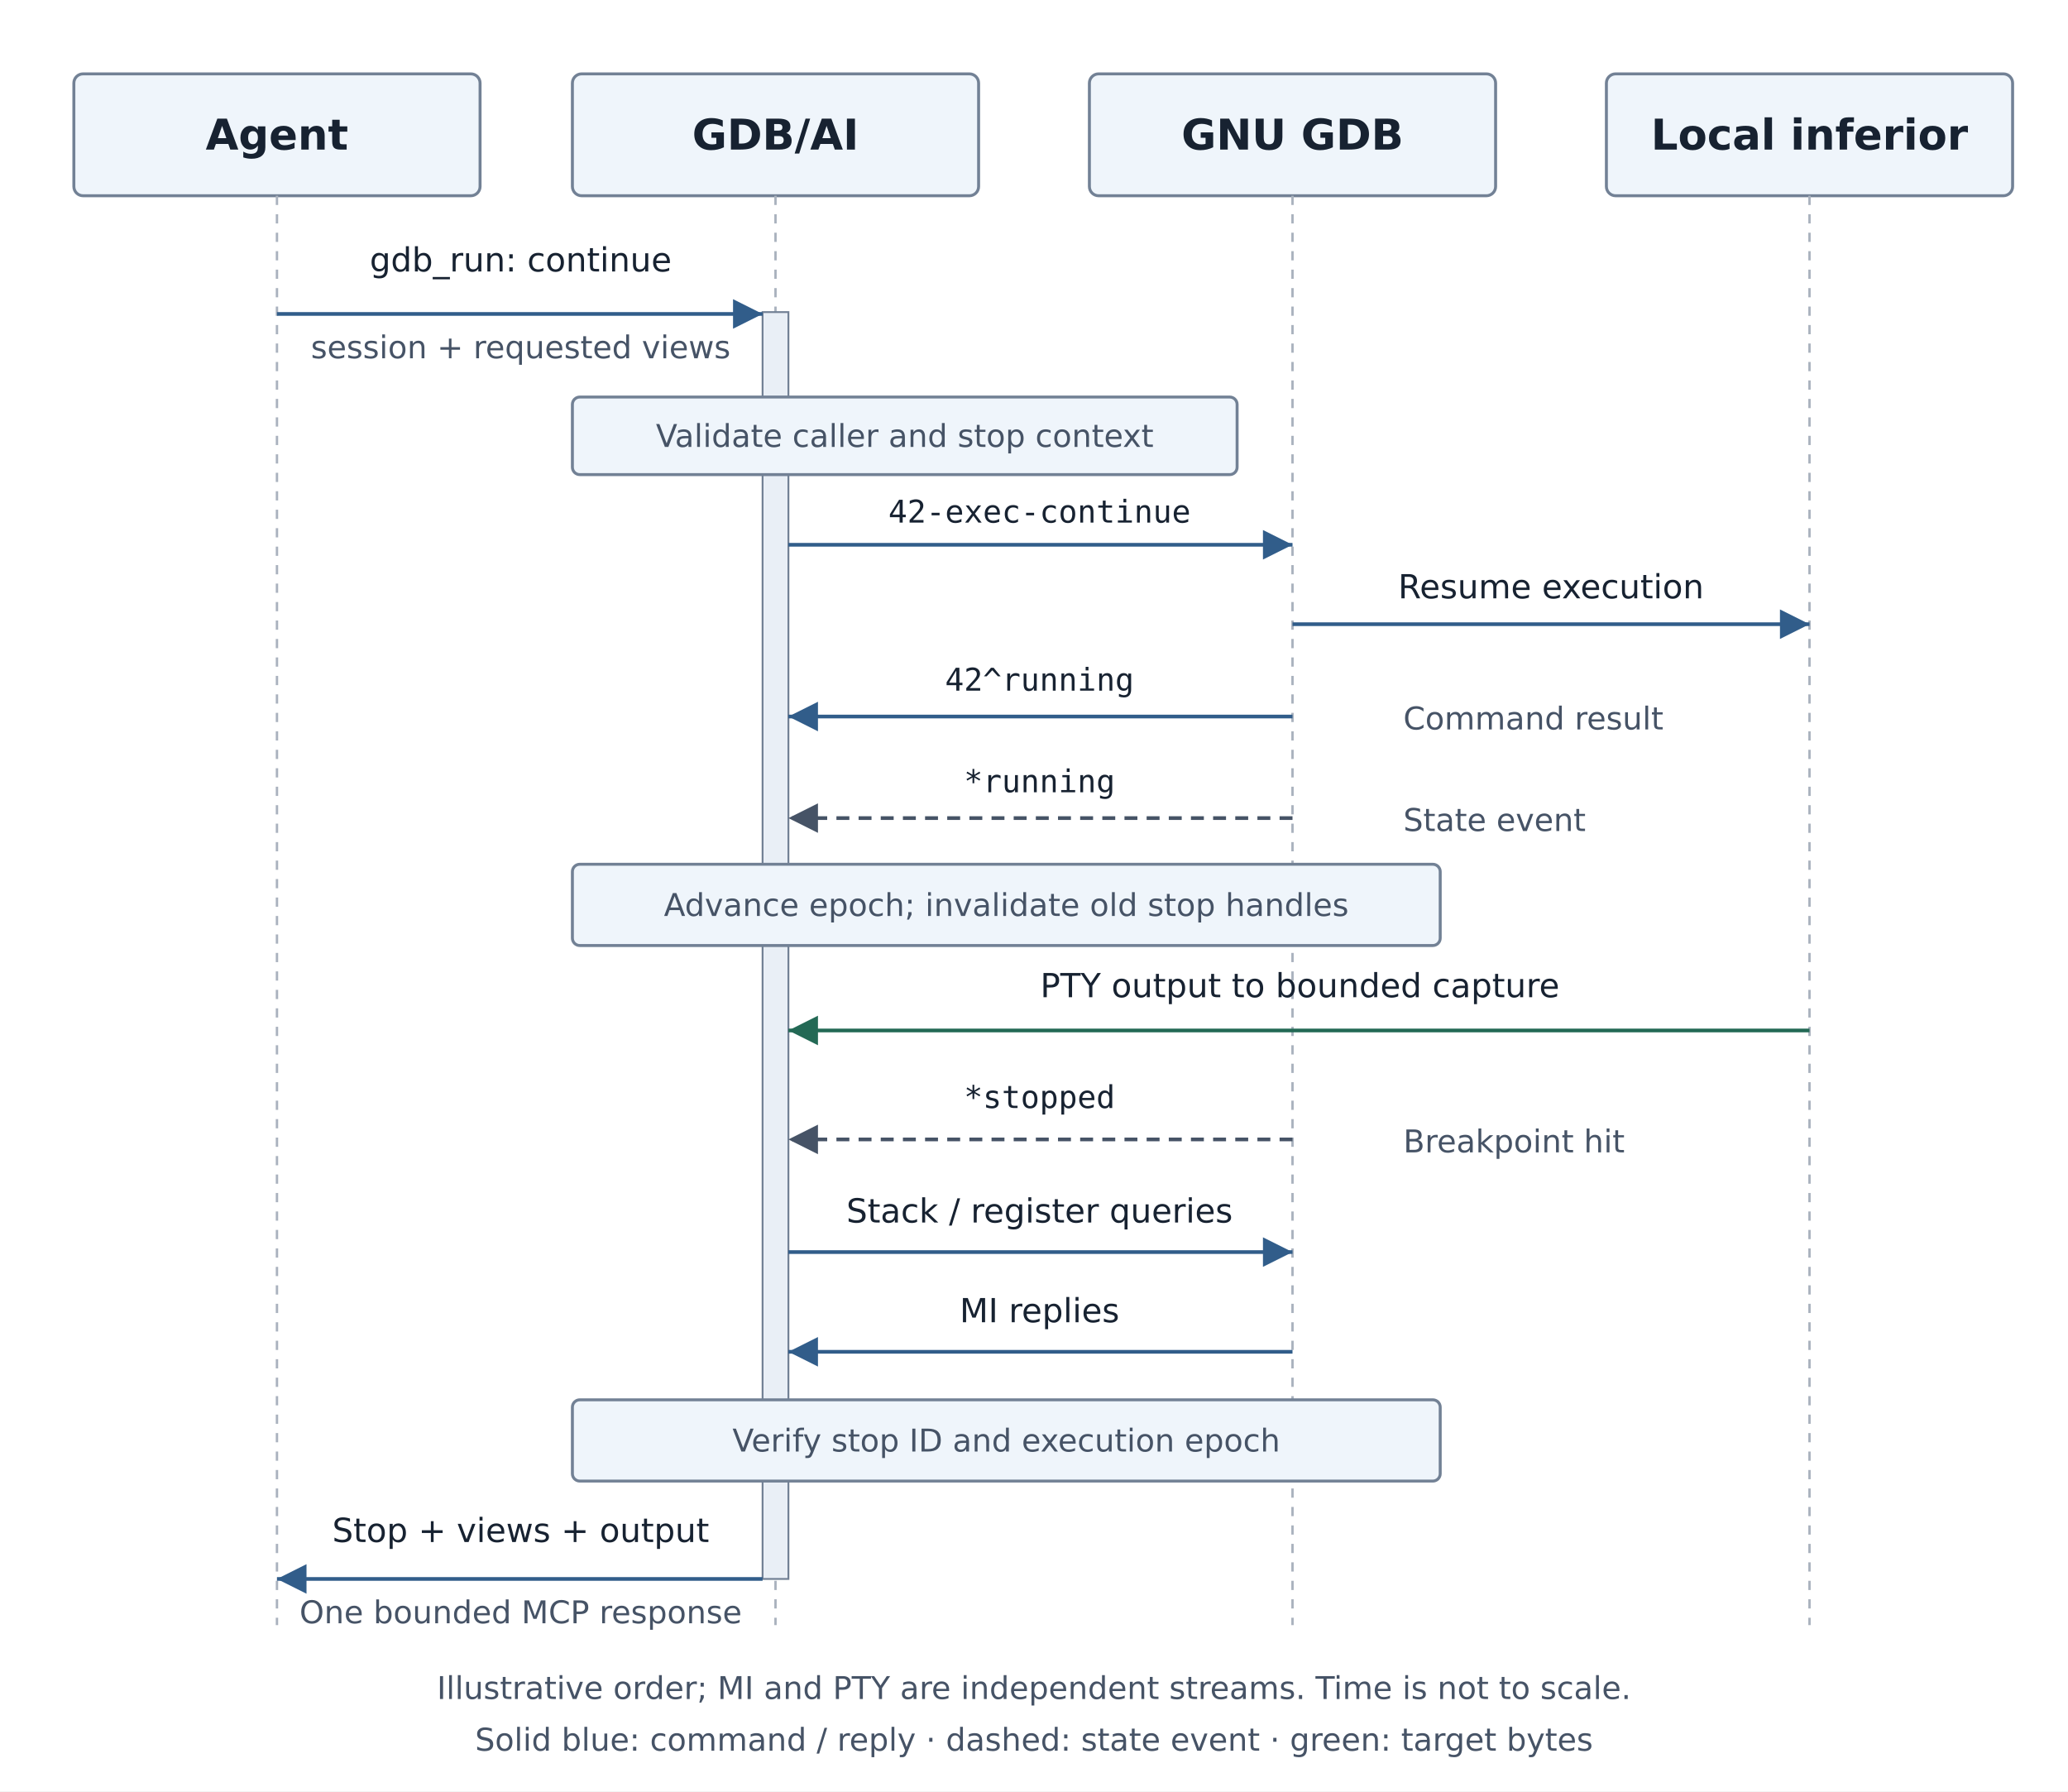
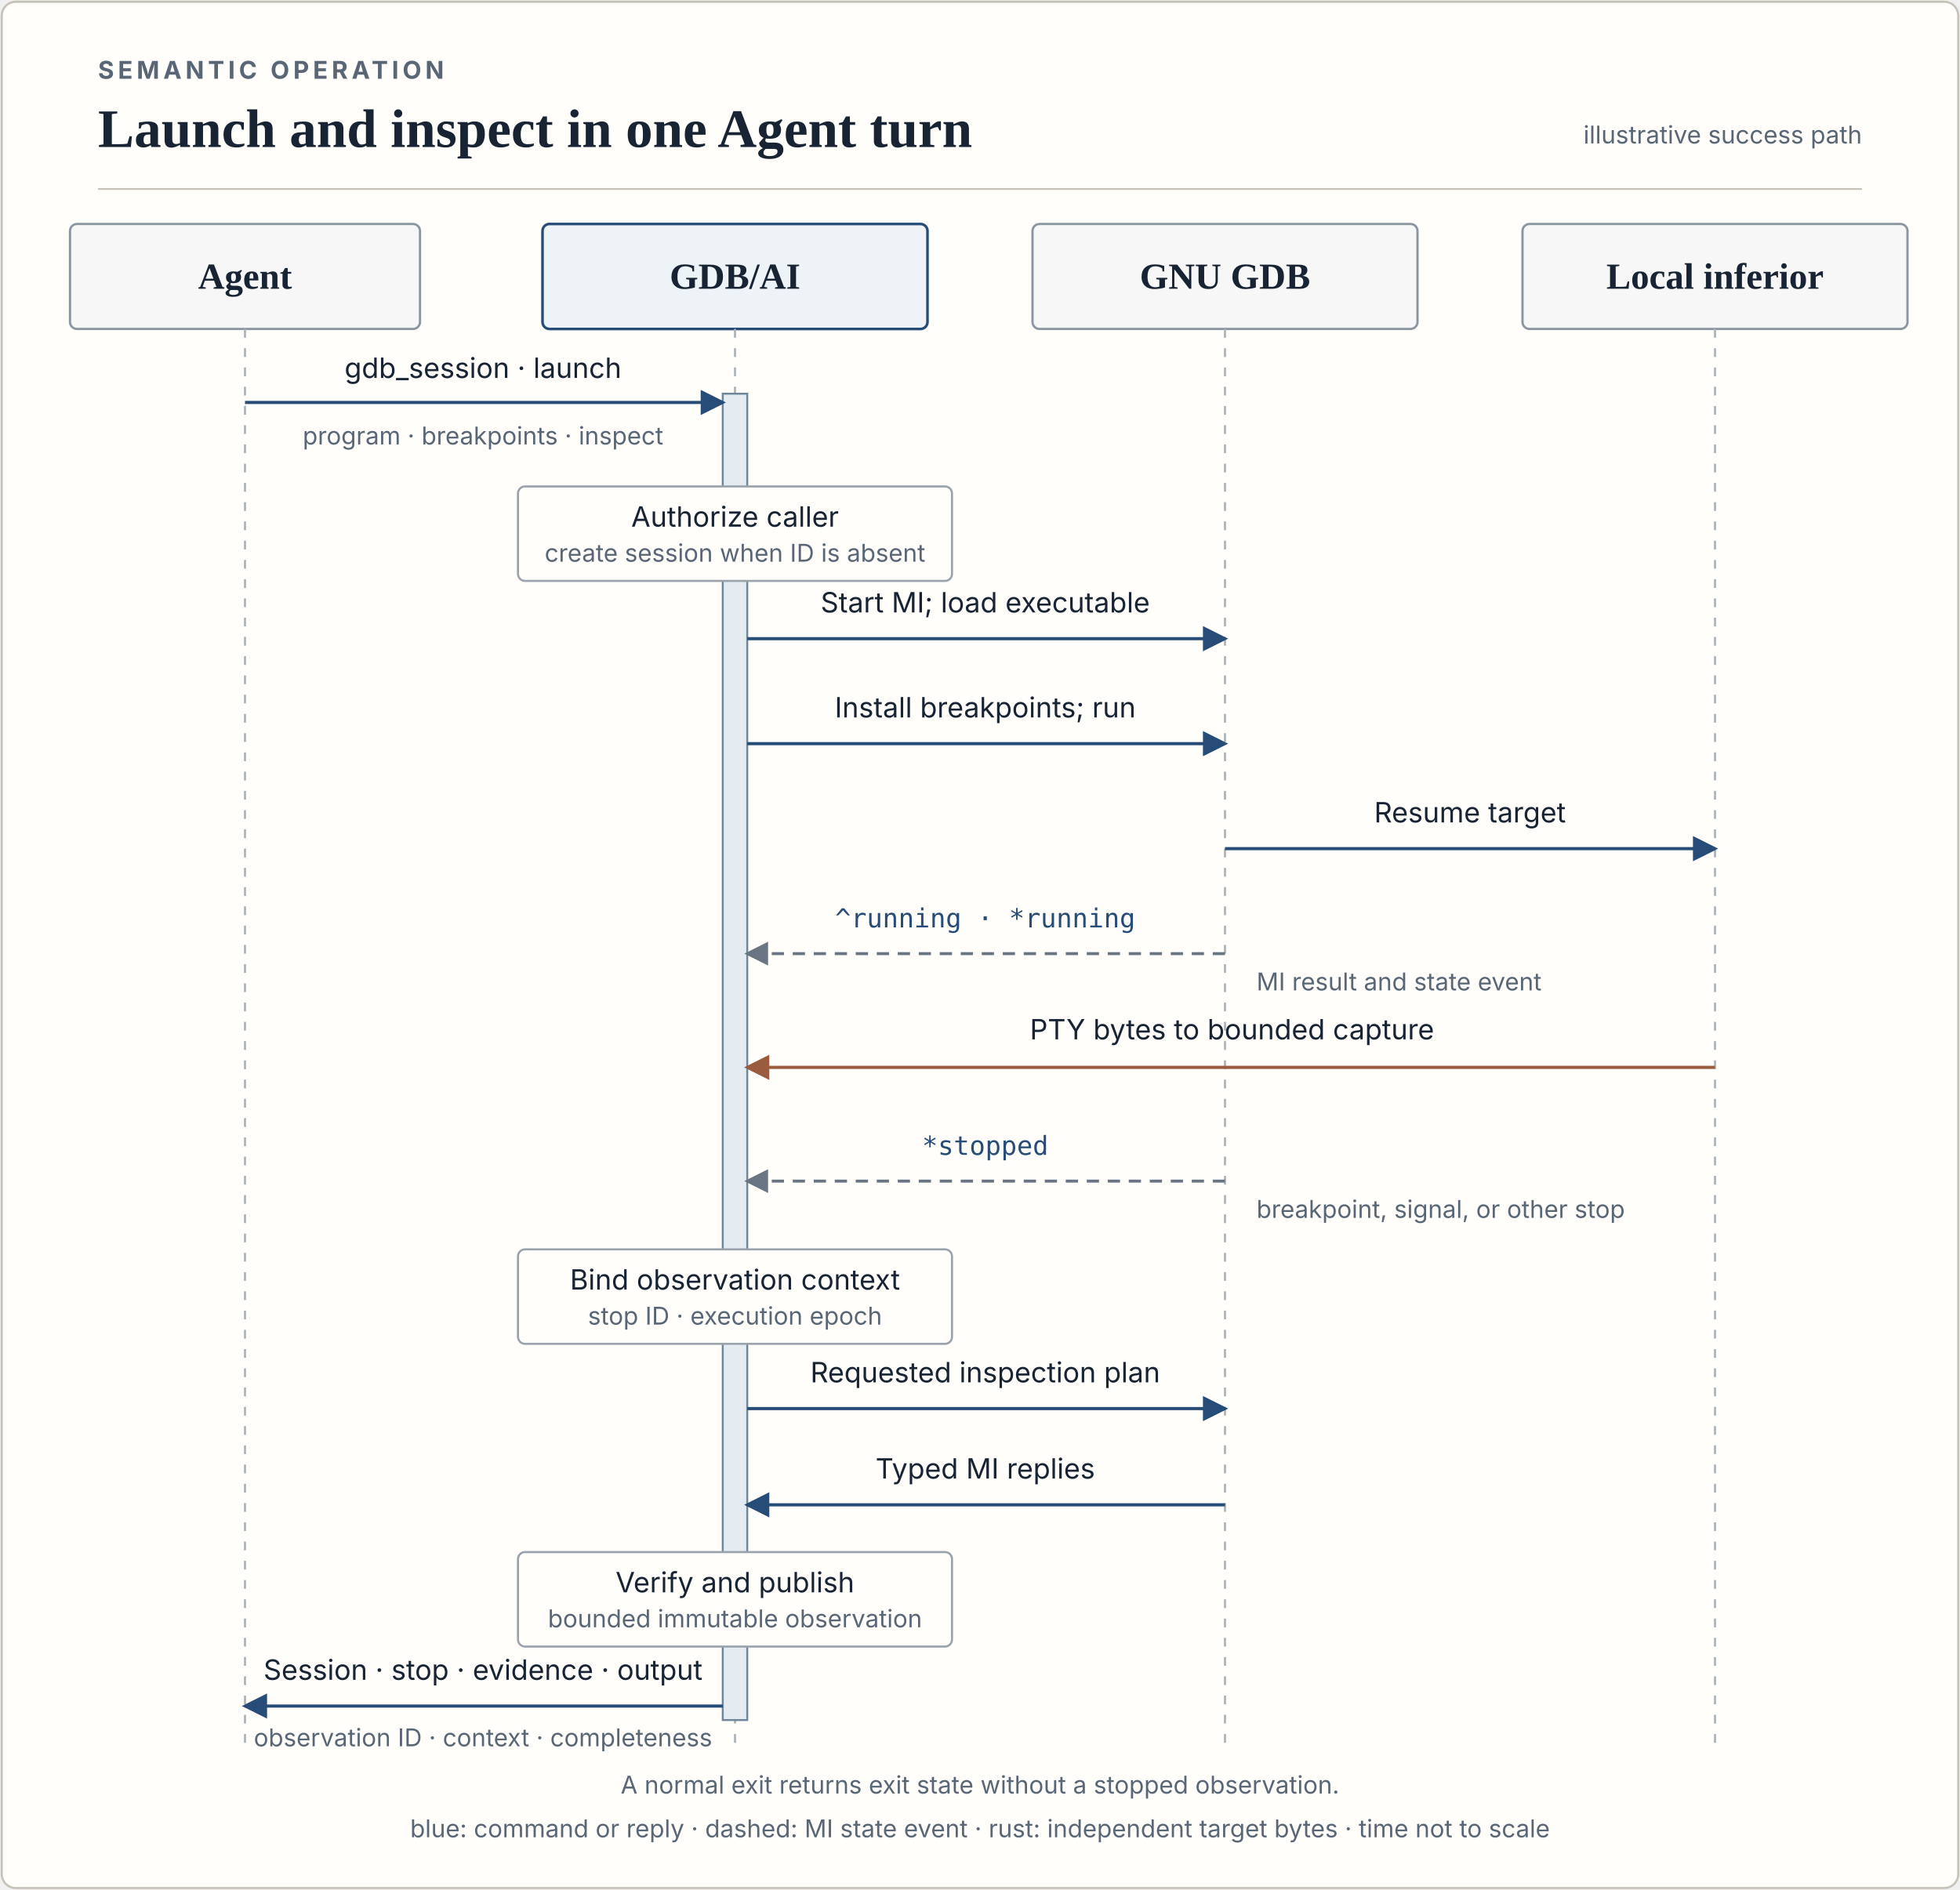
- <svg xmlns="http://www.w3.org/2000/svg" width="1120" height="970" viewBox="0 0 1120 970" role="img" aria-labelledby="title description">
+ <svg xmlns="http://www.w3.org/2000/svg" width="1120" height="1080" viewBox="0 0 1120 1080" role="img" aria-labelledby="title description">
  <defs>
-     <marker id="arrow" markerWidth="8" markerHeight="8" refX="8" refY="4" orient="auto" markerUnits="strokeWidth">
-       <path d="M0,0 L8,4 L0,8 Z" fill="#315d8a" />
+     <marker id="arrow" markerWidth="8" markerHeight="8" refX="7" refY="4" orient="auto" markerUnits="strokeWidth">
+       <path d="M0,0 L8,4 L0,8 Z" fill="#274c77" />
    </marker>
-     <marker id="event-arrow" markerWidth="8" markerHeight="8" refX="8" refY="4" orient="auto" markerUnits="strokeWidth">
-       <path d="M0,0 L8,4 L0,8 Z" fill="#465366" />
+     <marker id="event-arrow" markerWidth="8" markerHeight="8" refX="7" refY="4" orient="auto" markerUnits="strokeWidth">
+       <path d="M0,0 L8,4 L0,8 Z" fill="#697582" />
    </marker>
-     <marker id="io-arrow" markerWidth="8" markerHeight="8" refX="8" refY="4" orient="auto" markerUnits="strokeWidth">
-       <path d="M0,0 L8,4 L0,8 Z" fill="#236955" />
+     <marker id="io-arrow" markerWidth="8" markerHeight="8" refX="7" refY="4" orient="auto" markerUnits="strokeWidth">
+       <path d="M0,0 L8,4 L0,8 Z" fill="#9a5b3f" />
    </marker>
    <style>
-       text { font-family: "DejaVu Sans", Arial, sans-serif; fill: #172231; }
-       .title { font-size: 23px; font-weight: 700; }
-       .label { font-size: 18px; }
-       .note { font-size: 17px; fill: #465366; }
-       .mono { font-family: "DejaVu Sans Mono", monospace; font-size: 17px; }
-       .box { fill: #eff5fb; stroke: #728195; stroke-width: 1.6; }
-       .life { stroke: #aab2be; stroke-width: 1.3; stroke-dasharray: 5 5; }
-       .flow { fill: none; stroke: #315d8a; stroke-width: 2;
+       text { fill: #182433; font-family: Inter, "DejaVu Sans", Arial, sans-serif; }
+       .kicker { fill: #596675; font-size: 14px; font-weight: 700; letter-spacing: 2.2px; }
+       .heading { font-family: "Source Serif 4", Georgia, "Times New Roman", serif;
+                  font-size: 31px; font-weight: 600; }
+       .title { font-family: "Source Serif 4", Georgia, "Times New Roman", serif;
+                font-size: 21px; font-weight: 600; }
+       .label { font-size: 16px; }
+       .note { fill: #596675; font-size: 14px; }
+       .mono { fill: #274c77; font-family: "DejaVu Sans Mono", monospace;
+               font-size: 15px; }
+       .canvas { fill: #fffefa; stroke: #c7c2b8; stroke-width: 1.2; }
+       .participant { fill: #f6f7f6; stroke: #8b96a1; stroke-width: 1.3; }
+       .interface { fill: #eef3f7; stroke: #274c77; stroke-width: 1.5; }
+       .step { fill: #fffefa; stroke: #9aa3ac; stroke-width: 1.2; }
+       .life { stroke: #aab2ba; stroke-width: 1.2; stroke-dasharray: 5 6; }
+       .activation { fill: #e4ebf1; stroke: #6f8599; stroke-width: 1.1; }
+       .flow { fill: none; stroke: #274c77; stroke-width: 1.8;
              marker-end: url(#arrow); }
-       .event { fill: none; stroke: #465366; stroke-width: 2;
+       .event { fill: none; stroke: #697582; stroke-width: 1.7;
               stroke-dasharray: 7 5; marker-end: url(#event-arrow); }
-       .io { fill: none; stroke: #236955; stroke-width: 2;
+       .io { fill: none; stroke: #9a5b3f; stroke-width: 1.8;
            marker-end: url(#io-arrow); }
    </style>
  </defs>
-   <rect width="1120" height="970" fill="#fff" />
-   <rect class="box" x="40" y="40" width="220" height="66" rx="5" />
-   <text class="title" x="150" y="81" text-anchor="middle">Agent</text>
-   <rect class="box" x="310" y="40" width="220" height="66" rx="5" />
-   <text class="title" x="420" y="81" text-anchor="middle">GDB/AI</text>
-   <rect class="box" x="590" y="40" width="220" height="66" rx="5" />
-   <text class="title" x="700" y="81" text-anchor="middle">GNU GDB</text>
-   <rect class="box" x="870" y="40" width="220" height="66" rx="5" />
-   <text class="title" x="980" y="81" text-anchor="middle">Local inferior</text>
-   <path class="life" d="M150 106 V880 M420 106 V880 M700 106 V880 M980 106 V880" />
-   <rect x="413" y="169" width="14" height="686" fill="#e9eff6" stroke="#728195" />
-   <path class="flow" d="M150 170 H413" />
-   <text class="label" x="282" y="147" text-anchor="middle">gdb_run: continue</text>
-   <text class="note" x="282" y="194" text-anchor="middle">session + requested views</text>
-   <rect class="box" x="310" y="215" width="360" height="42" rx="4" />
-   <text class="note" x="490" y="242" text-anchor="middle">Validate caller and stop context</text>
-   <path class="flow" d="M427 295 H700" />
-   <text class="mono" x="563" y="283" text-anchor="middle">42-exec-continue</text>
-   <path class="flow" d="M700 338 H980" />
-   <text class="label" x="840" y="324" text-anchor="middle">Resume execution</text>
-   <path class="flow" d="M700 388 H427" />
-   <text class="mono" x="563" y="374" text-anchor="middle">42^running</text>
-   <text class="note" x="760" y="395">Command result</text>
-   <path class="event" d="M700 443 H427" />
-   <text class="mono" x="563" y="429" text-anchor="middle">*running</text>
-   <text class="note" x="760" y="450">State event</text>
-   <rect class="box" x="310" y="468" width="470" height="44" rx="4" />
-   <text class="note" x="545" y="496" text-anchor="middle">Advance epoch; invalidate old stop handles</text>
-   <path class="io" d="M980 558 H427" />
-   <text class="label" x="704" y="540" text-anchor="middle">PTY output to bounded capture</text>
-   <path class="event" d="M700 617 H427" />
-   <text class="mono" x="563" y="600" text-anchor="middle">*stopped</text>
-   <text class="note" x="760" y="624">Breakpoint hit</text>
-   <path class="flow" d="M427 678 H700" />
-   <text class="label" x="563" y="662" text-anchor="middle">Stack / register queries</text>
-   <path class="flow" d="M700 732 H427" />
-   <text class="label" x="563" y="716" text-anchor="middle">MI replies</text>
-   <rect class="box" x="310" y="758" width="470" height="44" rx="4" />
-   <text class="note" x="545" y="786" text-anchor="middle">Verify stop ID and execution epoch</text>
-   <path class="flow" d="M413 855 H150" />
-   <text class="label" x="282" y="835" text-anchor="middle">Stop + views + output</text>
-   <text class="note" x="282" y="879" text-anchor="middle">One bounded MCP response</text>
-   <text class="note" x="560" y="920" text-anchor="middle">Illustrative order; MI and PTY are independent streams. Time is not to scale.</text>
-   <text class="note" x="560" y="948" text-anchor="middle">Solid blue: command / reply · dashed: state event · green: target bytes</text>
+   <rect class="canvas" x="1" y="1" width="1118" height="1078" rx="8" />
+   <text class="kicker" x="56" y="45">SEMANTIC OPERATION</text>
+   <text class="heading" x="56" y="84">Launch and inspect in one Agent turn</text>
+   <text class="note" x="1064" y="82" text-anchor="end">illustrative success path</text>
+   <path d="M56 108 H1064" stroke="#c7c2b8" stroke-width="1" />
+   <rect class="participant" x="40" y="128" width="200" height="60" rx="4" />
+   <text class="title" x="140" y="165" text-anchor="middle">Agent</text>
+   <rect class="interface" x="310" y="128" width="220" height="60" rx="4" />
+   <text class="title" x="420" y="165" text-anchor="middle">GDB/AI</text>
+   <rect class="participant" x="590" y="128" width="220" height="60" rx="4" />
+   <text class="title" x="700" y="165" text-anchor="middle">GNU GDB</text>
+   <rect class="participant" x="870" y="128" width="220" height="60" rx="4" />
+   <text class="title" x="980" y="165" text-anchor="middle">Local inferior</text>
+   <path class="life" d="M140 188 V1000 M420 188 V1000 M700 188 V1000 M980 188 V1000" />
+   <rect class="activation" x="413" y="225" width="14" height="758" />
+   <path class="flow" d="M140 230 H413" />
+   <text class="label" x="276" y="216" text-anchor="middle">gdb_session · launch</text>
+   <text class="note" x="276" y="254" text-anchor="middle">program · breakpoints · inspect</text>
+   <rect class="step" x="296" y="278" width="248" height="54" rx="4" />
+   <text class="label" x="420" y="301" text-anchor="middle">Authorize caller</text>
+   <text class="note" x="420" y="321" text-anchor="middle">create session when ID is absent</text>
+   <path class="flow" d="M427 365 H700" />
+   <text class="label" x="563" y="350" text-anchor="middle">Start MI; load executable</text>
+   <path class="flow" d="M427 425 H700" />
+   <text class="label" x="563" y="410" text-anchor="middle">Install breakpoints; run</text>
+   <path class="flow" d="M700 485 H980" />
+   <text class="label" x="840" y="470" text-anchor="middle">Resume target</text>
+   <path class="event" d="M700 545 H427" />
+   <text class="mono" x="563" y="530" text-anchor="middle">^running · *running</text>
+   <text class="note" x="718" y="566">MI result and state event</text>
+   <path class="io" d="M980 610 H427" />
+   <text class="label" x="704" y="594" text-anchor="middle">PTY bytes to bounded capture</text>
+   <path class="event" d="M700 675 H427" />
+   <text class="mono" x="563" y="660" text-anchor="middle">*stopped</text>
+   <text class="note" x="718" y="696">breakpoint, signal, or other stop</text>
+   <rect class="step" x="296" y="714" width="248" height="54" rx="4" />
+   <text class="label" x="420" y="737" text-anchor="middle">Bind observation context</text>
+   <text class="note" x="420" y="757" text-anchor="middle">stop ID · execution epoch</text>
+   <path class="flow" d="M427 805 H700" />
+   <text class="label" x="563" y="790" text-anchor="middle">Requested inspection plan</text>
+   <path class="flow" d="M700 860 H427" />
+   <text class="label" x="563" y="845" text-anchor="middle">Typed MI replies</text>
+   <rect class="step" x="296" y="887" width="248" height="54" rx="4" />
+   <text class="label" x="420" y="910" text-anchor="middle">Verify and publish</text>
+   <text class="note" x="420" y="930" text-anchor="middle">bounded immutable observation</text>
+   <path class="flow" d="M413 975 H140" />
+   <text class="label" x="276" y="960" text-anchor="middle">Session · stop · evidence · output</text>
+   <text class="note" x="276" y="998" text-anchor="middle">observation ID · context · completeness</text>
+   <text class="note" x="560" y="1025" text-anchor="middle">A normal exit returns exit state without a stopped observation.</text>
+   <text class="note" x="560" y="1050" text-anchor="middle">blue: command or reply · dashed: MI state event · rust: independent target bytes · time not to scale</text>
</svg>
